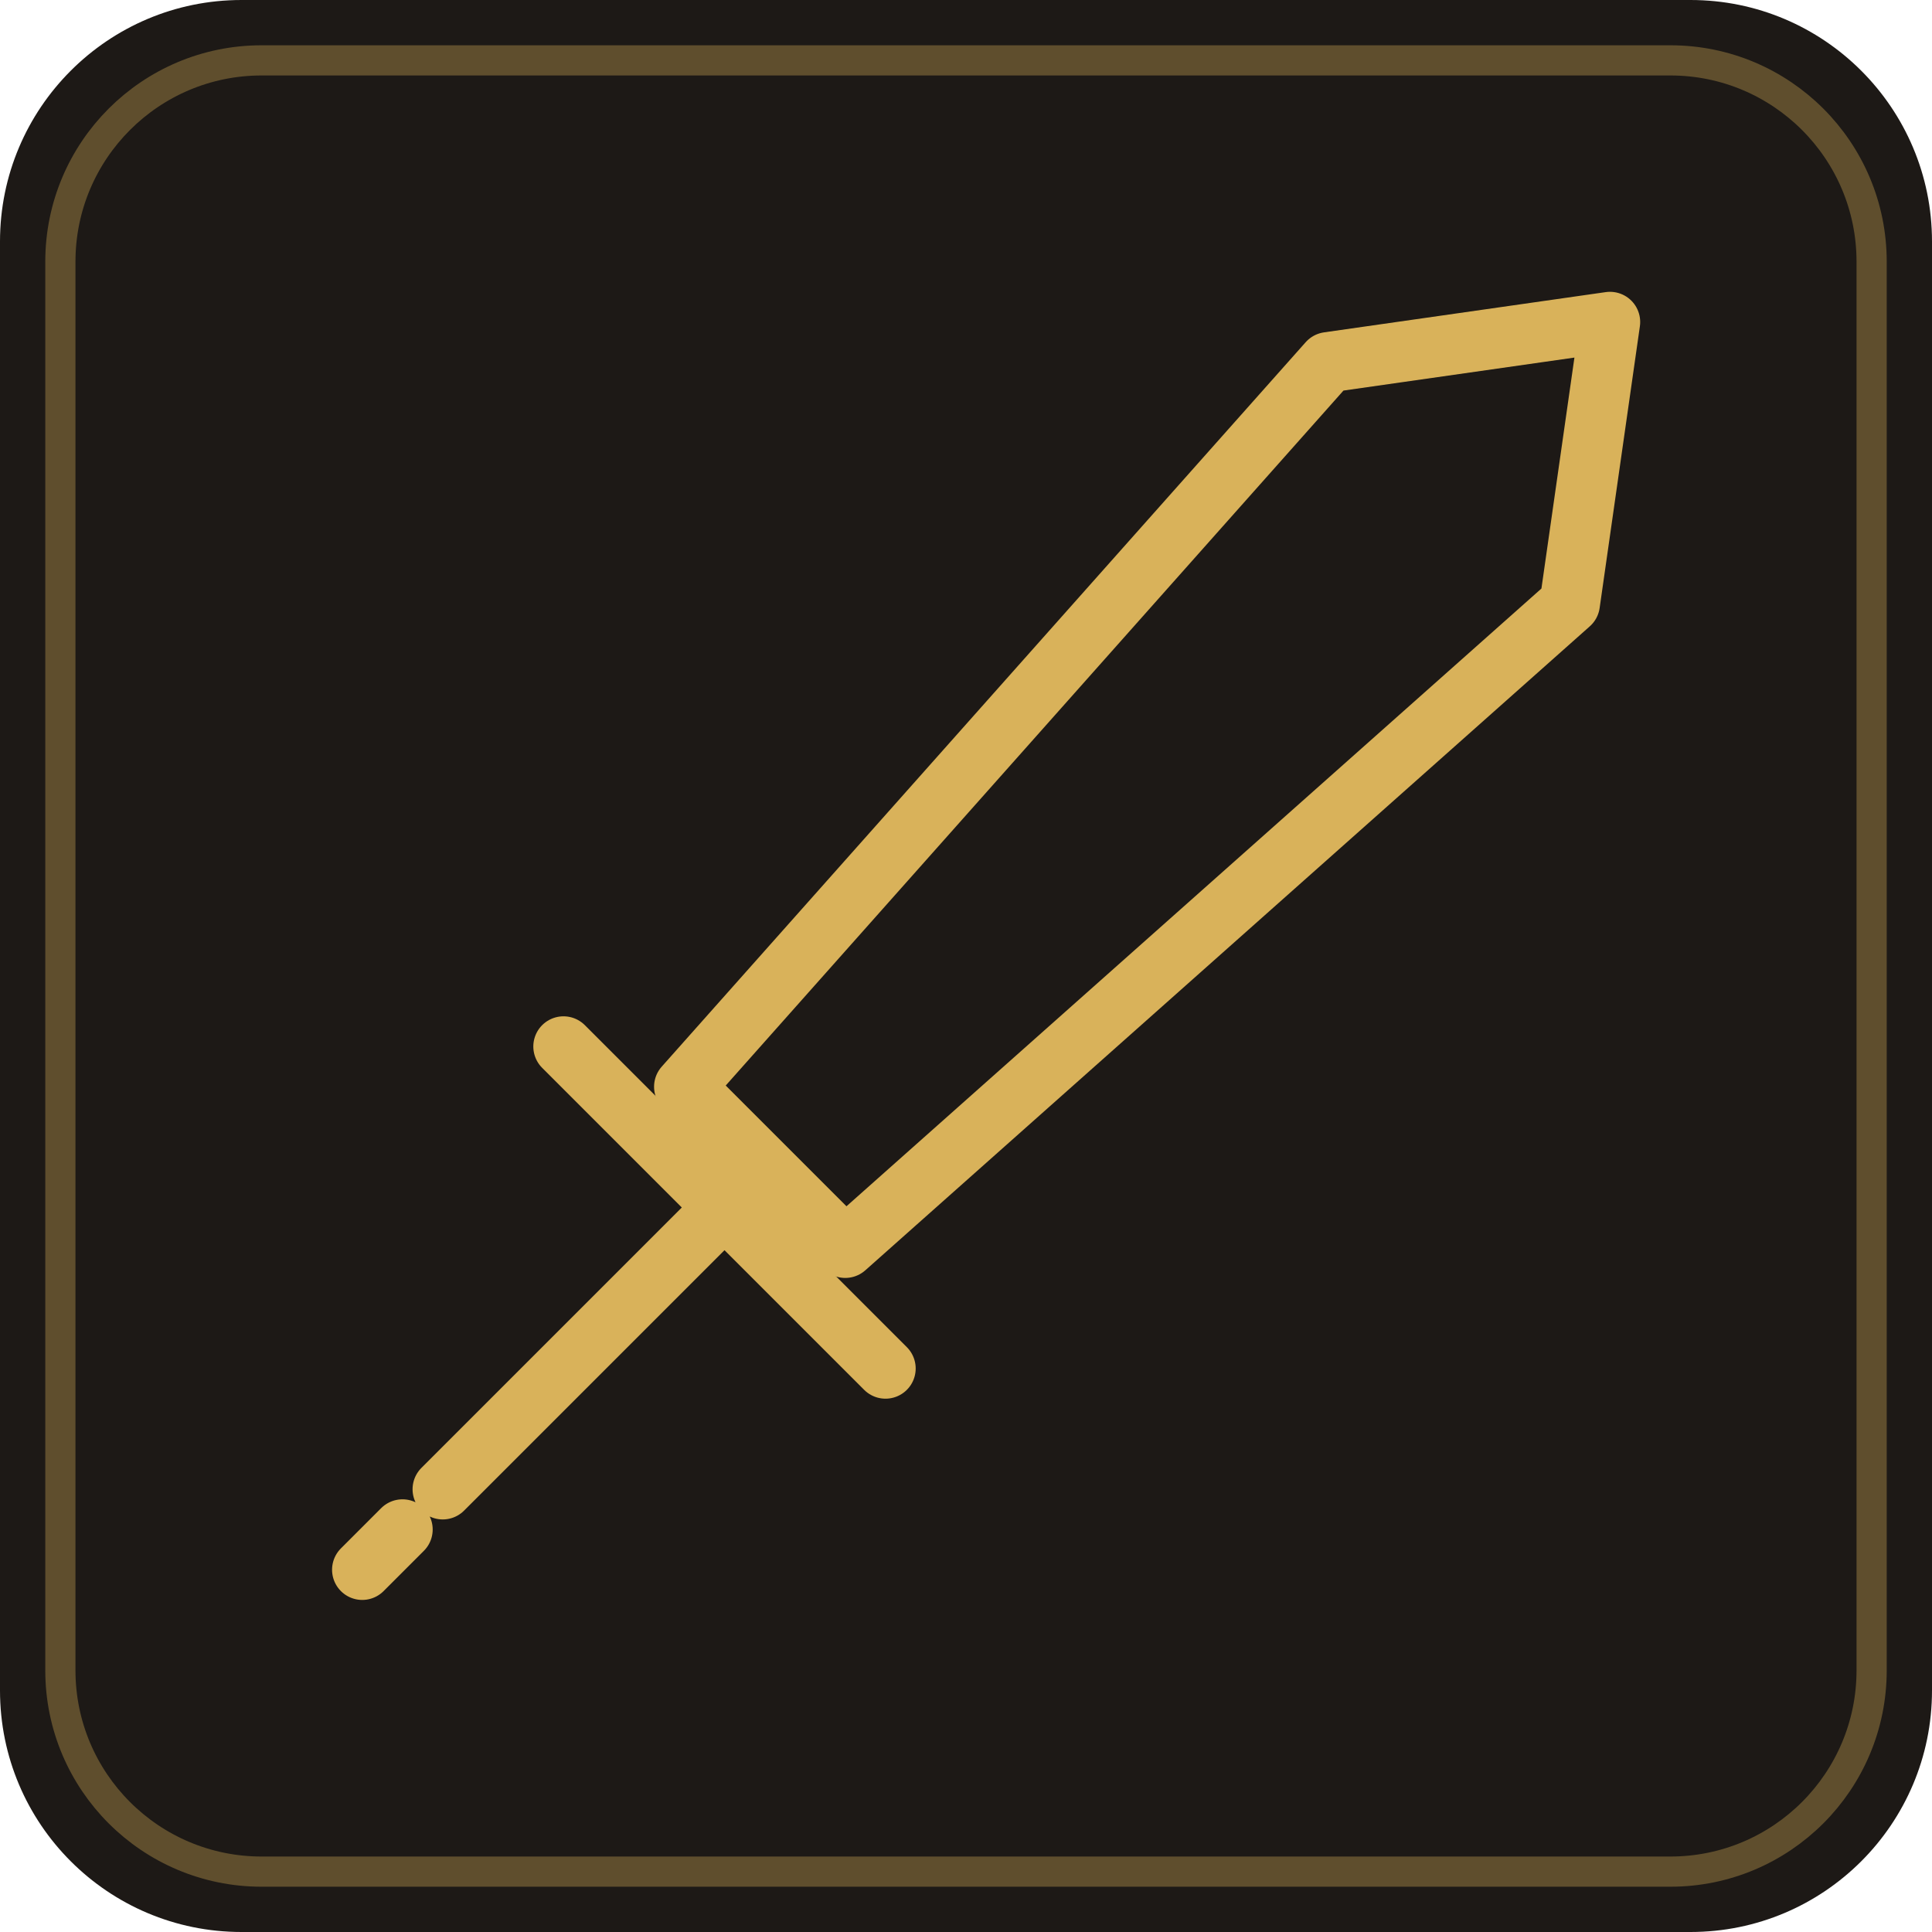
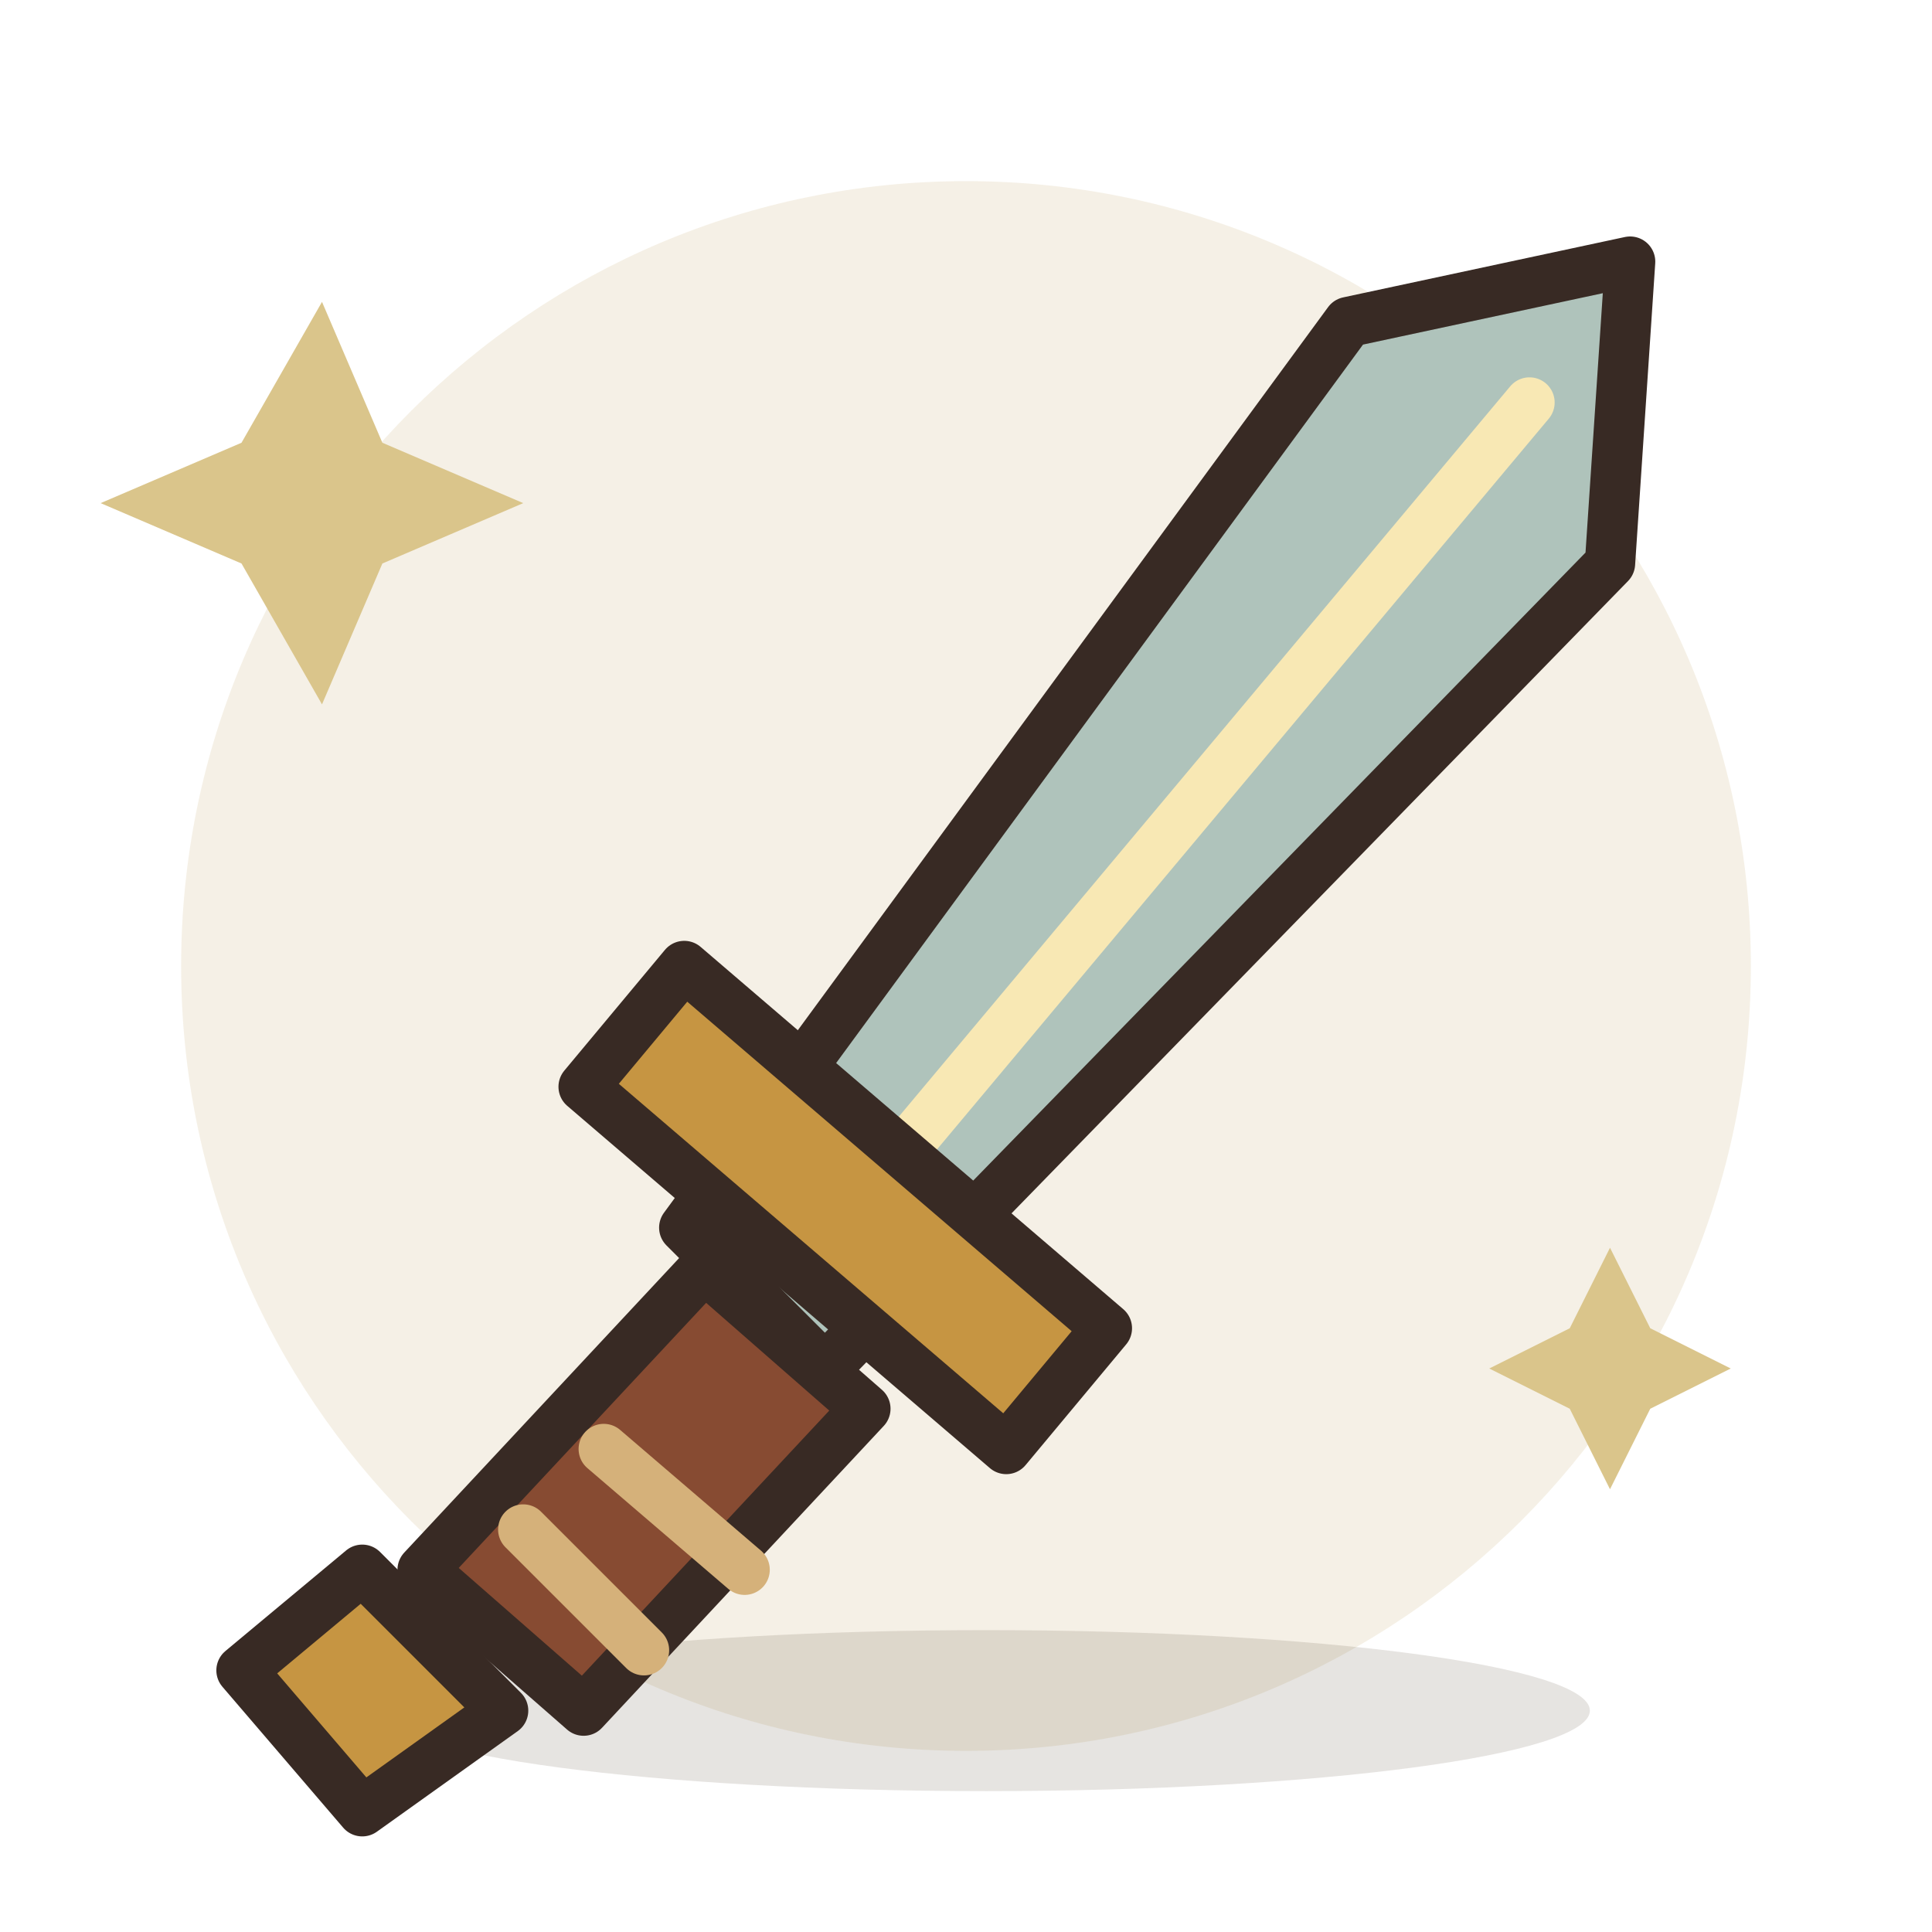
- <svg xmlns="http://www.w3.org/2000/svg" viewBox="0 0 96 96" role="img" aria-hidden="true">
-   <rect width="96" height="96" rx="12" fill="#1d1916" />
-   <rect x="3" y="3" width="90" height="90" rx="10" fill="none" stroke="#d9b25a" stroke-opacity=".35" stroke-width="1.5" />
-   <g fill="none" stroke="#d9b25a" stroke-width="3" stroke-linecap="round" stroke-linejoin="round">
-     <path d="M66 18 34 54l8 8 36-32 2-14z" />
-     <path d="m28 52 16 16M36 60 22 74M20 76l-2 2" />
+ <svg xmlns="http://www.w3.org/2000/svg" viewBox="0 0 96 96" aria-hidden="true">
+   <circle cx="48" cy="48" r="39" fill="#c8ae75" opacity=".18" />
+   <path d="m12 22 4-7 3 7 7 3-7 3-3 7-4-7-7-3Zm66 44 2-4 2 4 4 2-4 2-2 4-2-4-4-2Z" fill="#dac58b" />
+   <ellipse cx="49" cy="85" rx="30" ry="4" fill="#4c3824" opacity=".14" />
+   <g stroke="#382a24" stroke-width="2.5" stroke-linejoin="round" stroke-linecap="round">
+     <path d="m34 61 7 7 39-40 1-15-14 3Z" fill="#afc3bb" />
+     <path d="m40 63 36-43" stroke="#f8e8b4" fill="none" />
+     <path d="m29 54 21 18 5-6-21-18Z" fill="#c69542" />
+     <path d="m35 63 8 7-14 15-8-7Z" fill="#874b32" />
+     <path d="m30 72 7 6m-11-2 6 6" stroke="#d5b17a" />
+     <path d="m18 78 7 7-7 5-6-7Z" fill="#c69542" />
  </g>
</svg>
